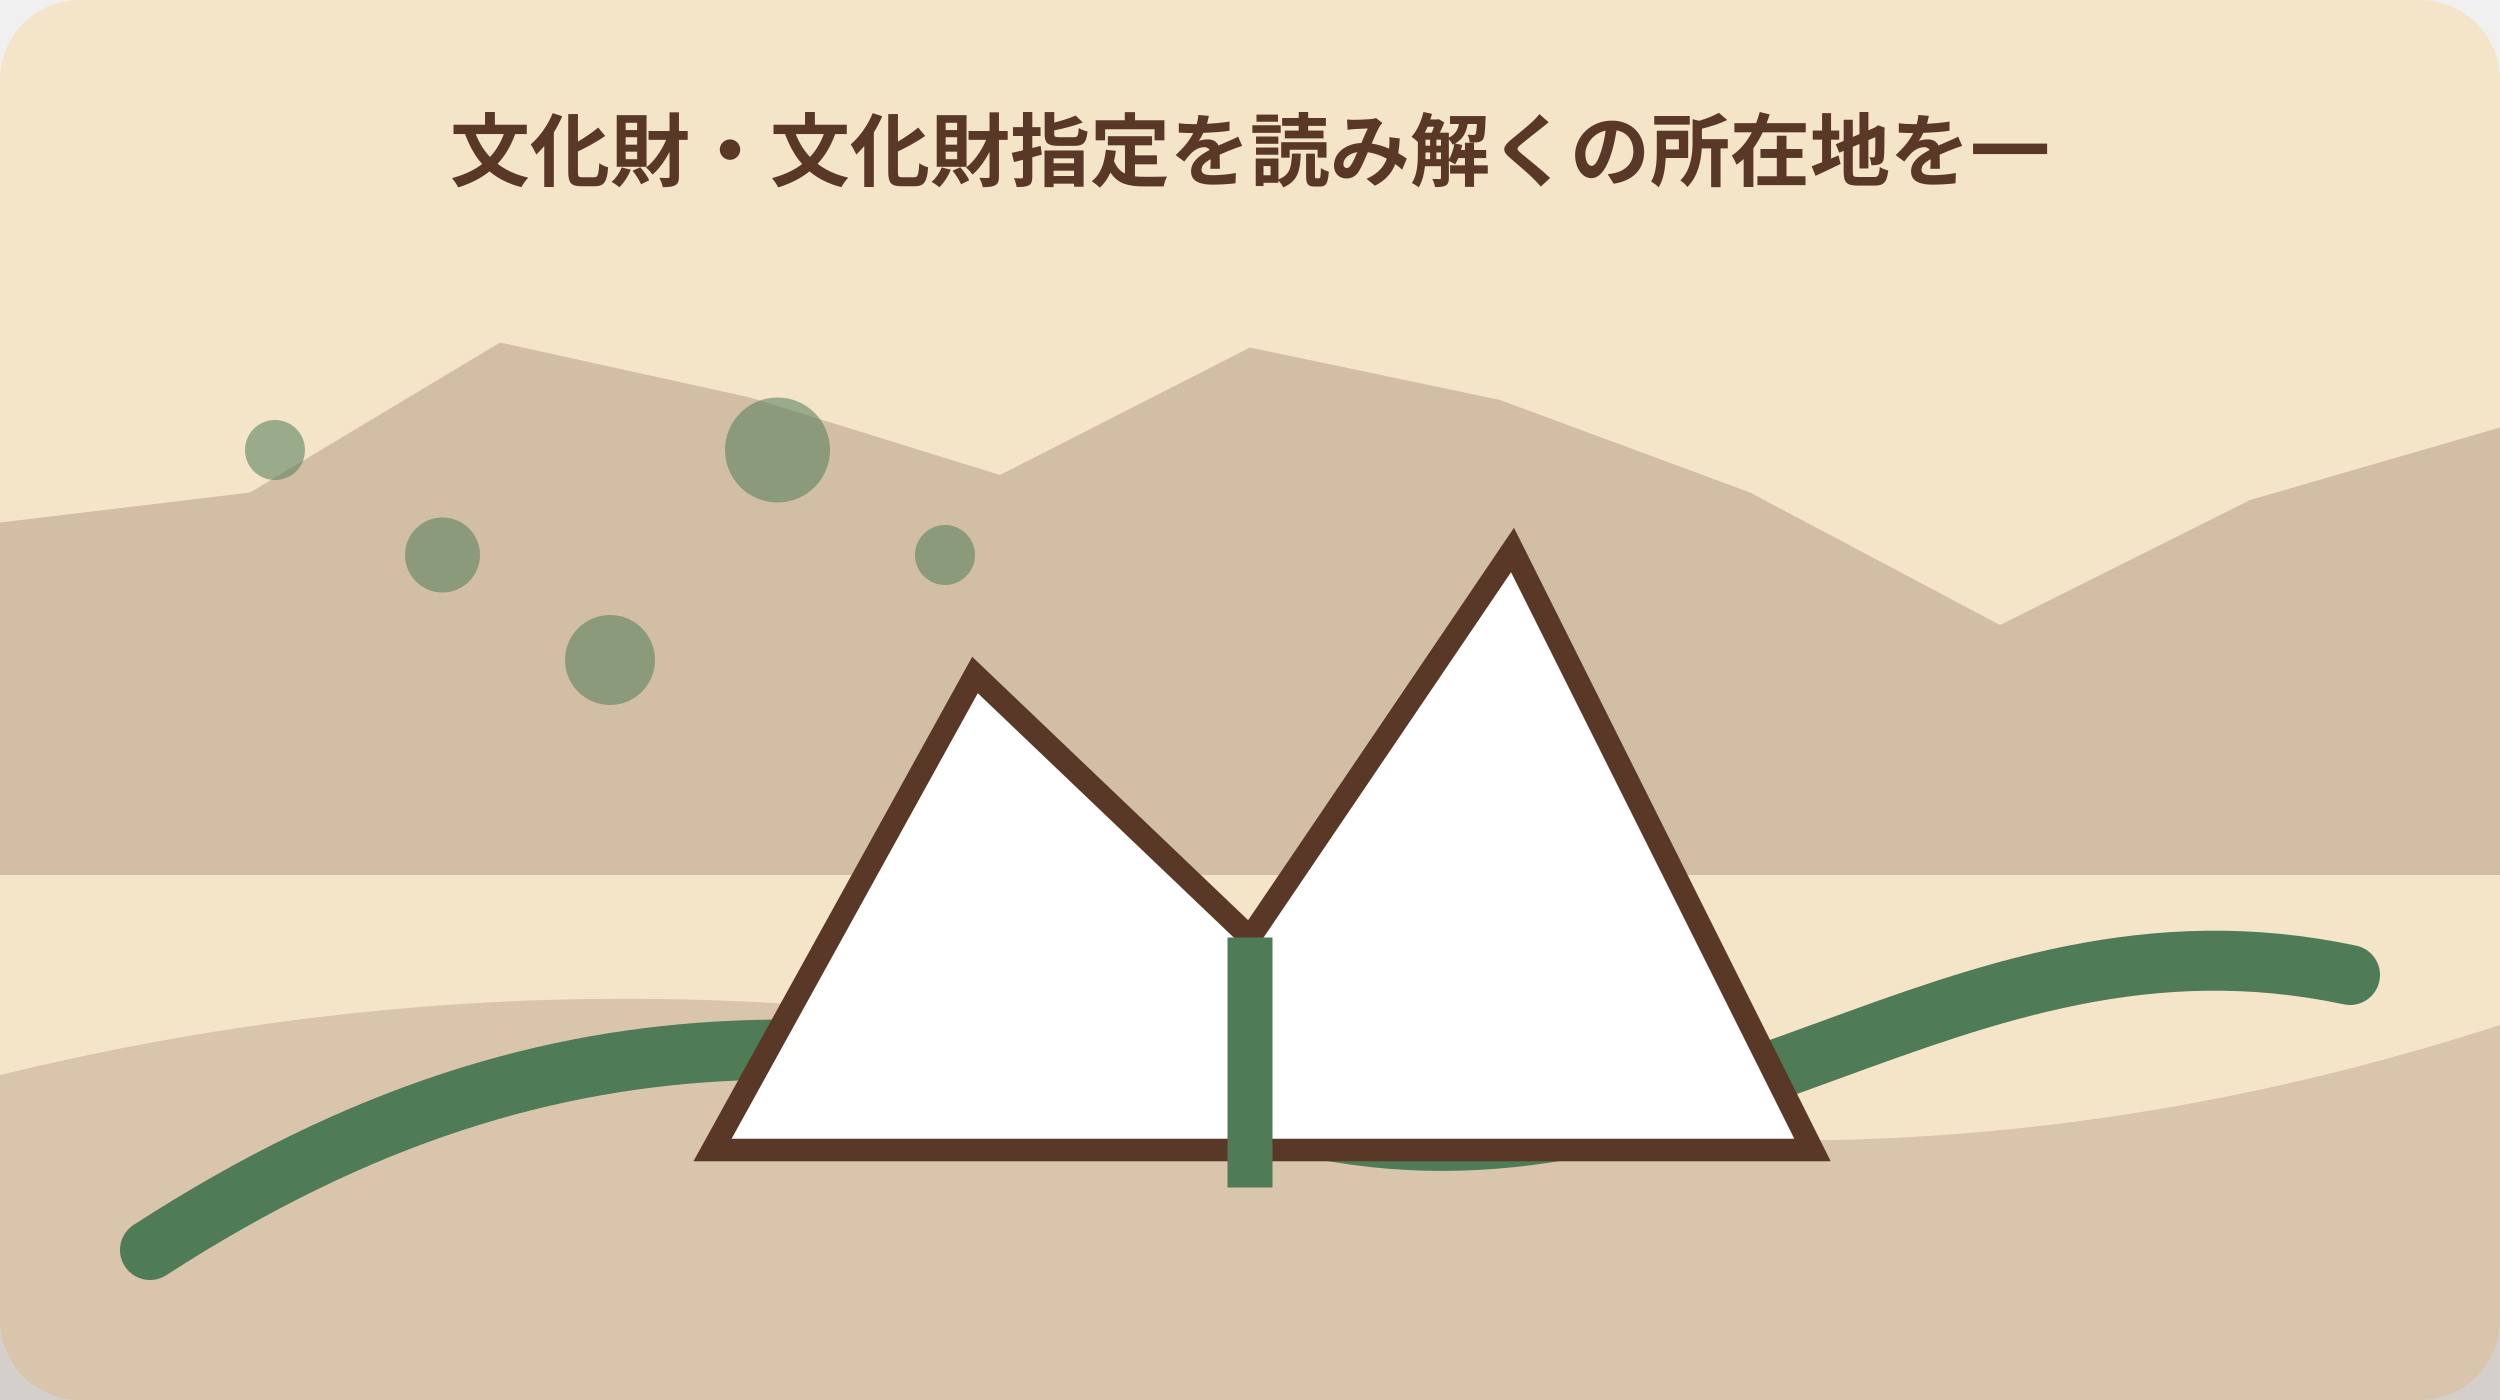
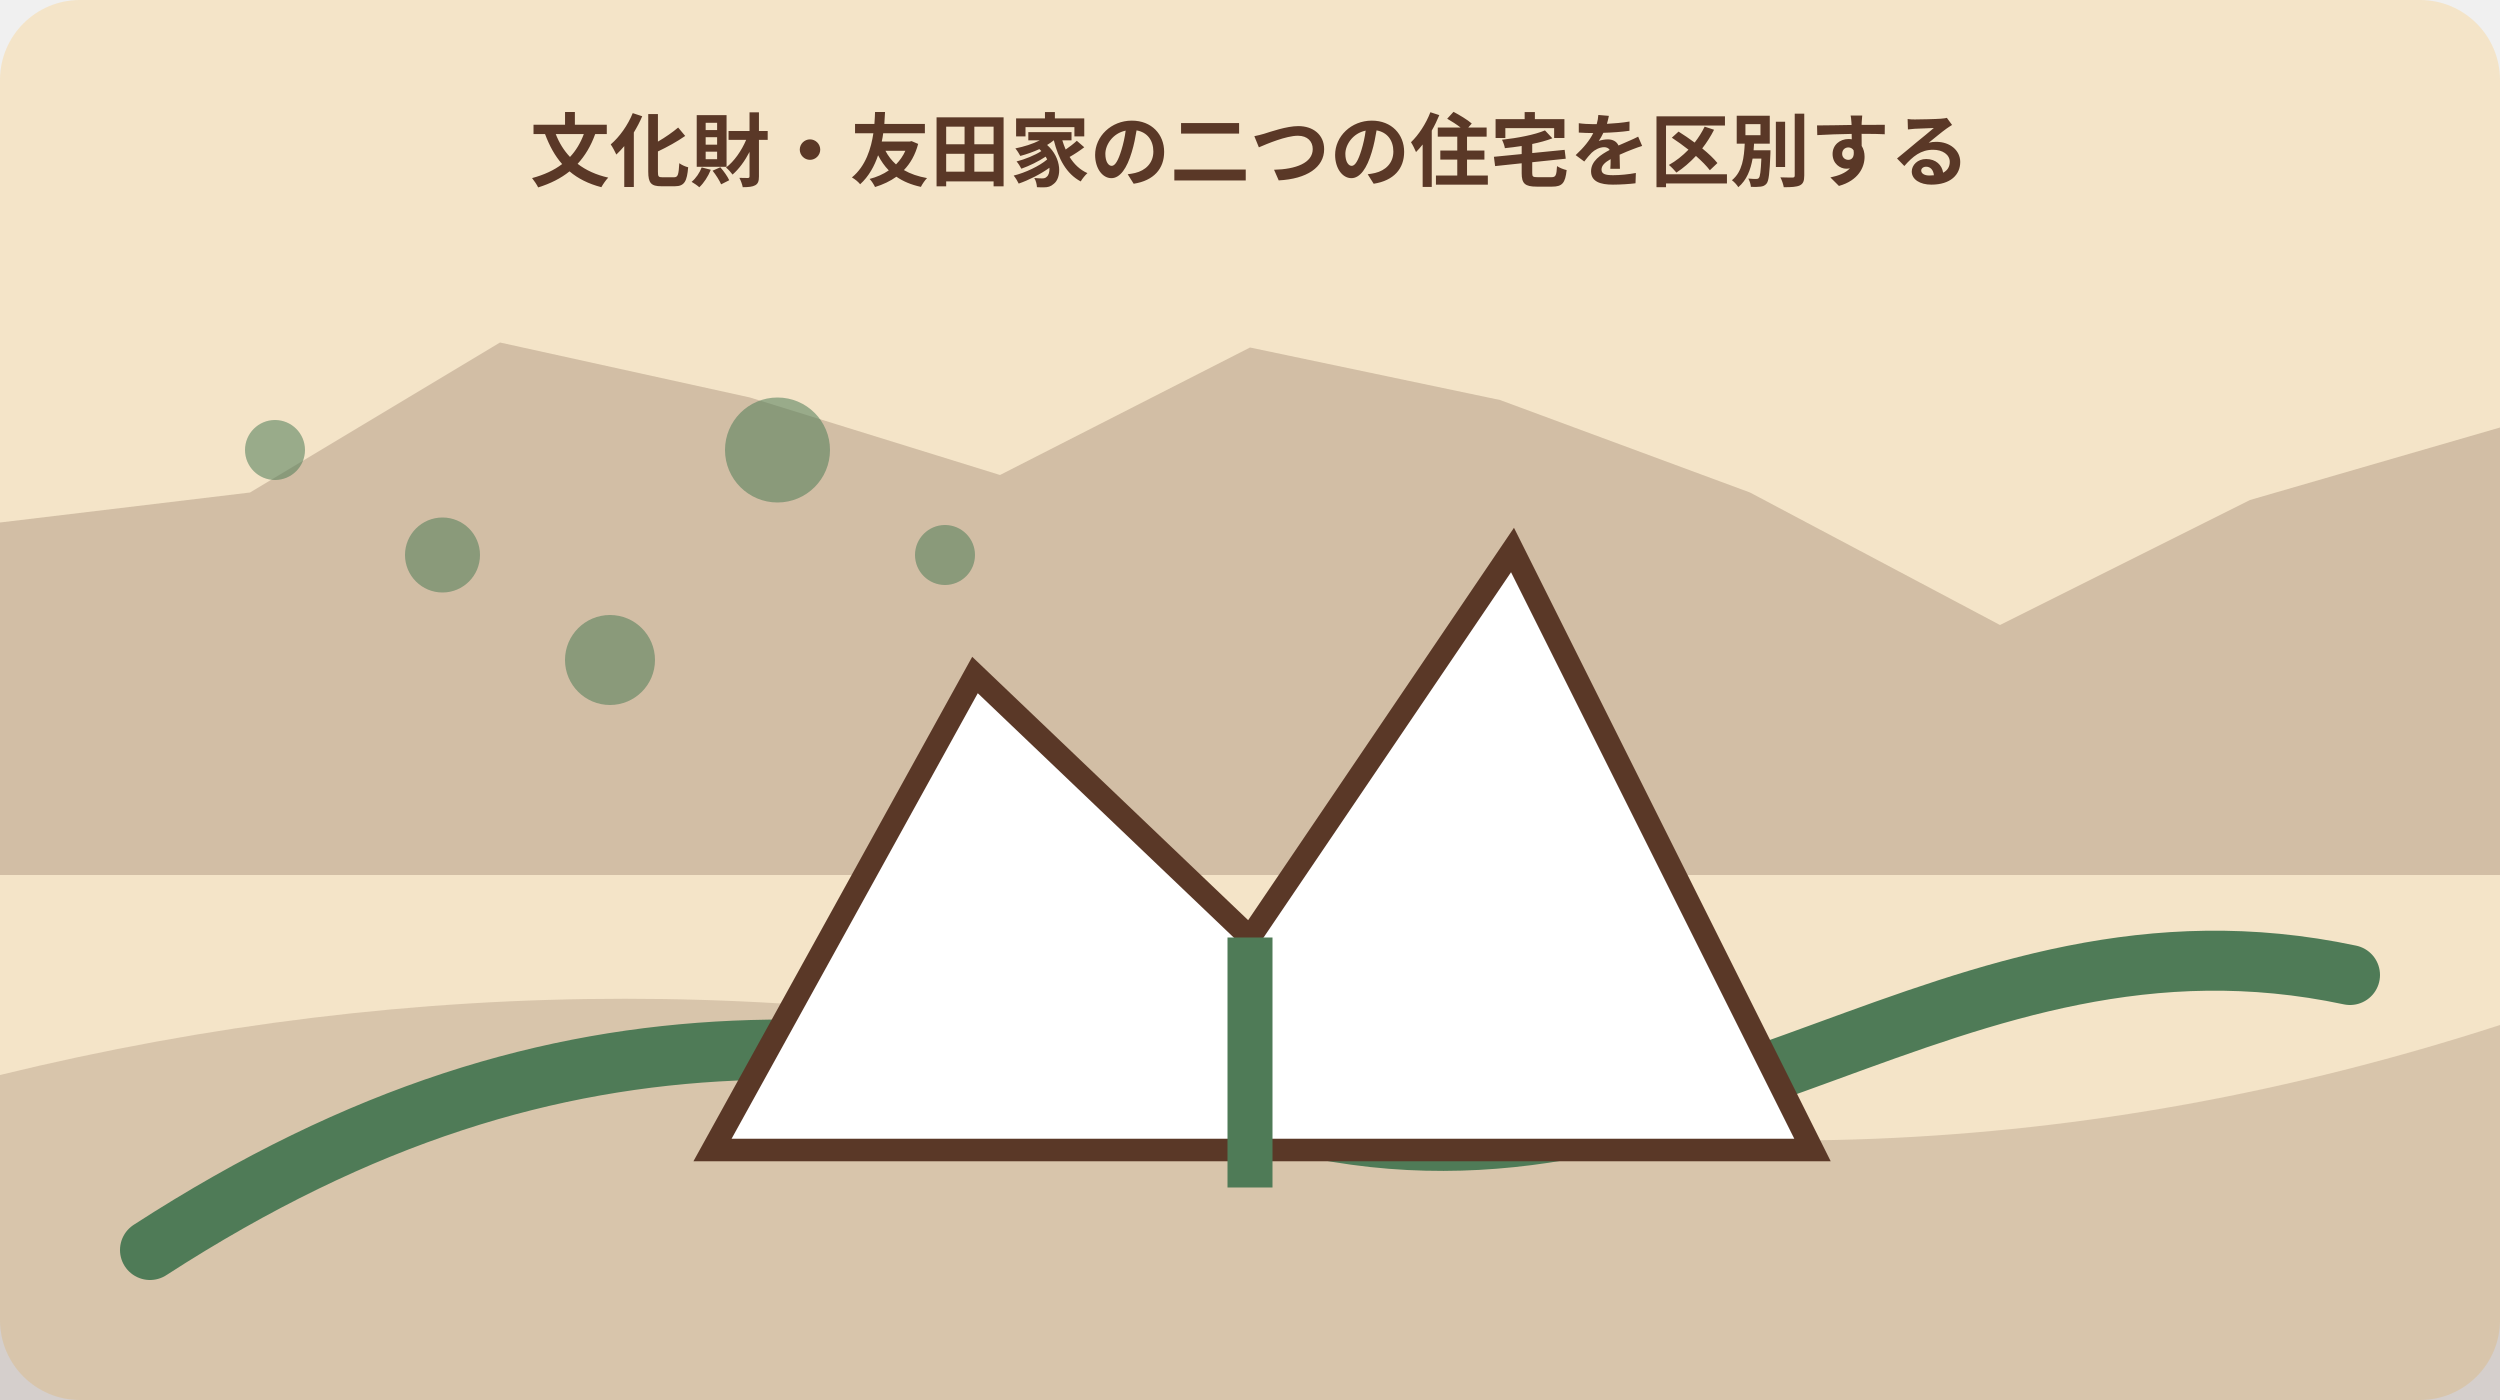
<svg xmlns="http://www.w3.org/2000/svg" width="1000" height="560" viewBox="0 0 1000 560" role="img" aria-labelledby="title desc" data-illustration="mori-editorial" data-topic-id="201" data-scene-index="1">
  <rect width="1000" height="560" rx="32" fill="#f4e4c8" />
  <polygon points="0,209 100,197 200,137 300,159 400,190 500,139 600,160 700,197 800,250 900,200 1000,171 1000,350 0,350" fill="#5a3827" opacity=".22" />
  <path d="M0 430 Q250 369 500 430 T1000 410 V560 H0Z" fill="#5a3827" opacity=".18" />
  <path d="M60 500 C230 390 360 414 520 450 S780 356 940 390" fill="none" stroke="#4f7b57" stroke-width="24" stroke-linecap="round" />
  <circle cx="110" cy="180" r="12" fill="#4f7b57" opacity=".55" />
  <circle cx="177" cy="222" r="15" fill="#4f7b57" opacity=".55" />
  <circle cx="244" cy="264" r="18" fill="#4f7b57" opacity=".55" />
  <circle cx="311" cy="180" r="21" fill="#4f7b57" opacity=".55" />
  <circle cx="378" cy="222" r="12" fill="#4f7b57" opacity=".55" />
  <g data-scene="land">
    <path d="M285 460 390 270l110 105 105-155 120 240Z" fill="#fff" stroke="#5a3827" stroke-width="9" />
    <path d="M500 375v100" stroke="#4f7b57" stroke-width="18" />
  </g>
-   <text x="500" y="72" text-anchor="middle" font-family="sans-serif" font-size="32" font-weight="700" fill="#5a3827">文化財・文化財指定を読み解くの所在地を一</text>
+   <text x="500" y="72" text-anchor="middle" font-family="sans-serif" font-size="32" font-weight="700" fill="#5a3827">文化財・友田家の二つの住宅を区別する</text>
</svg>
